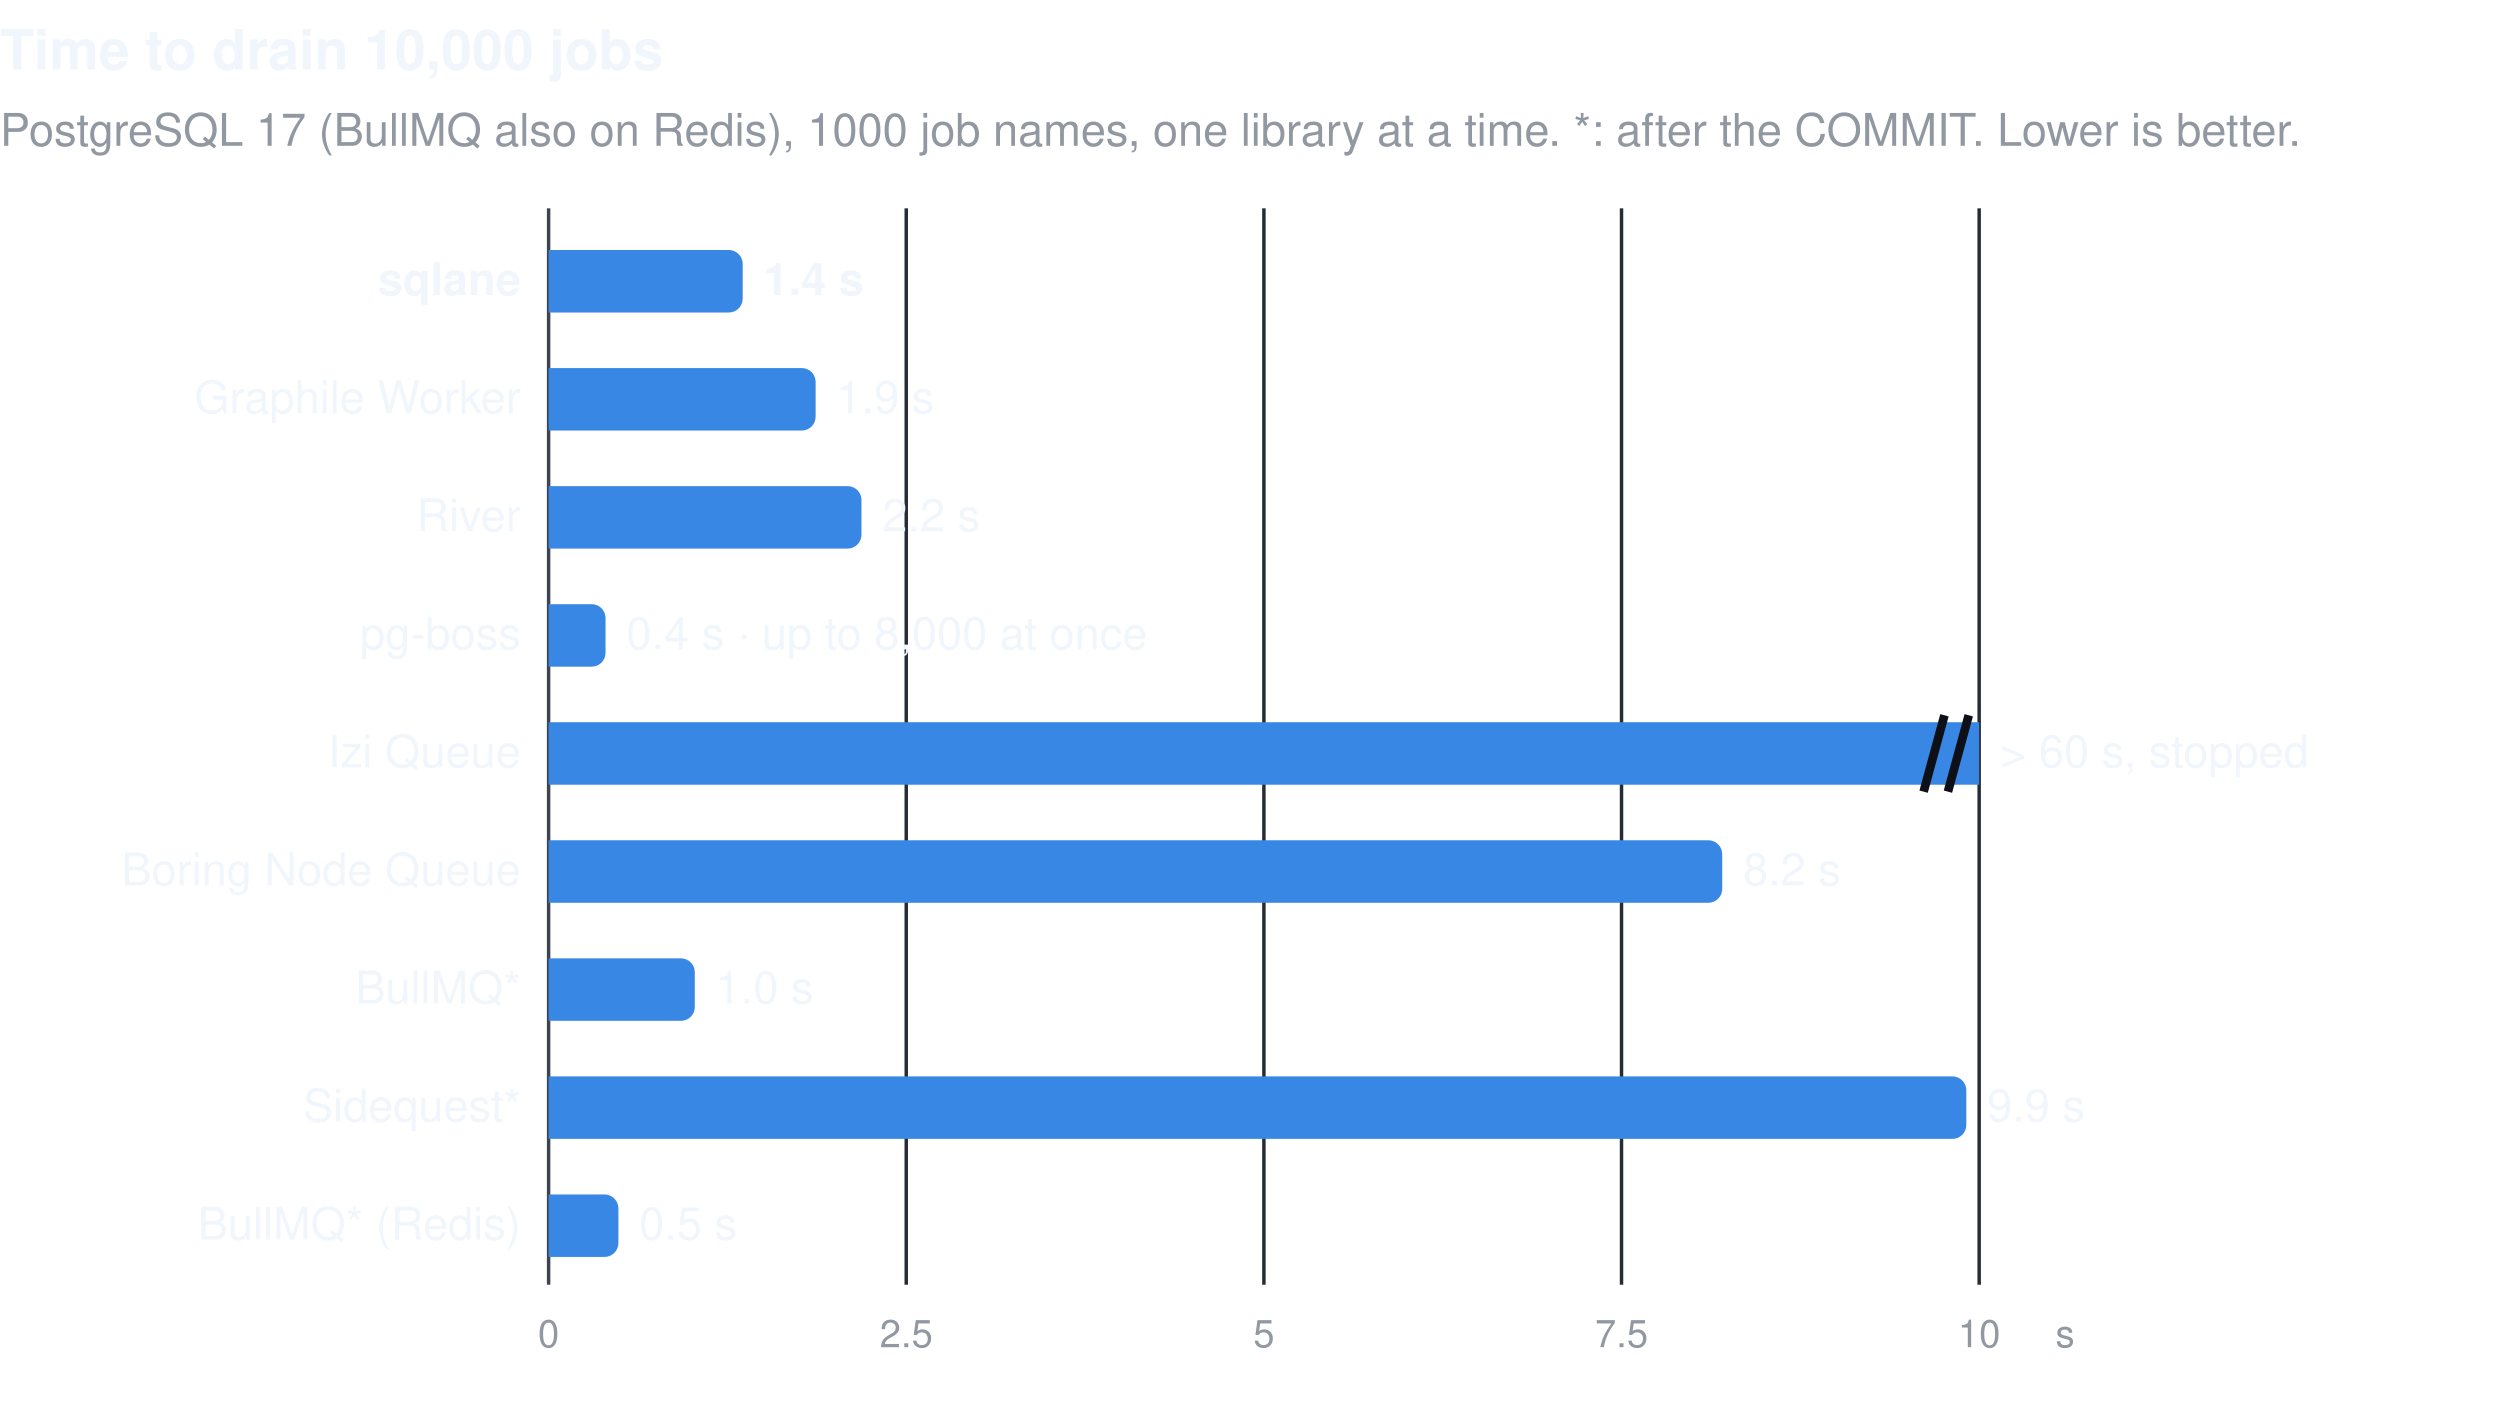
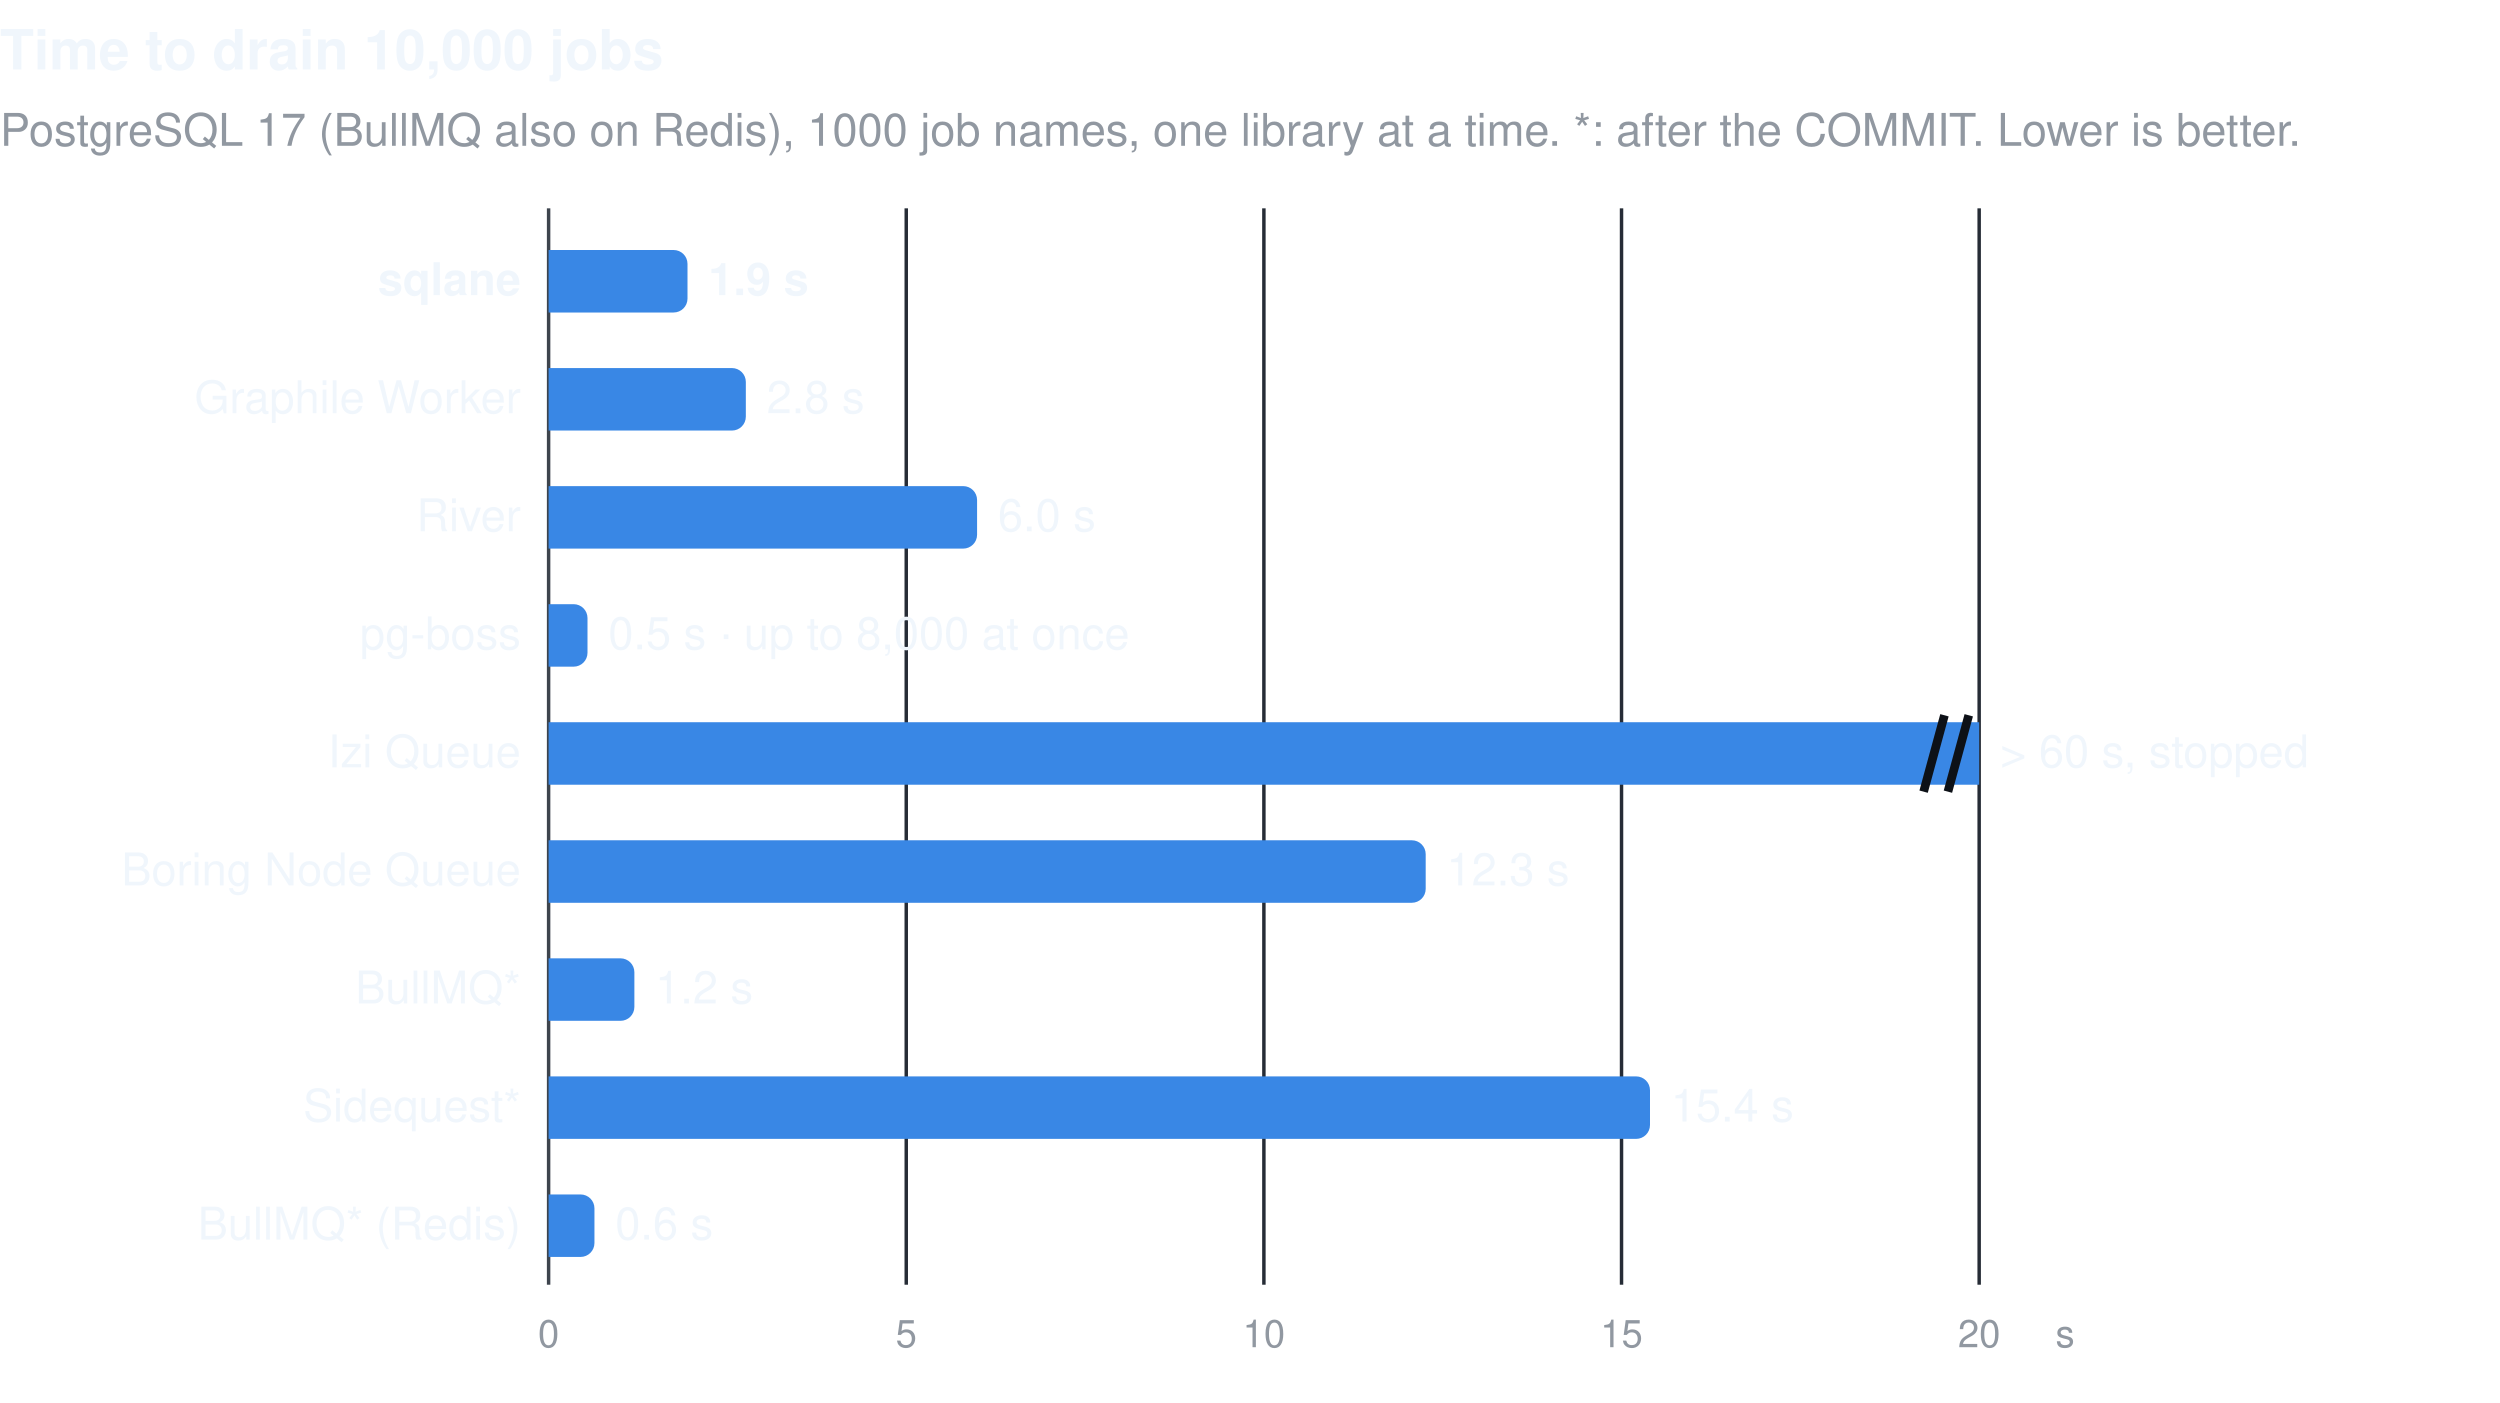
<svg xmlns="http://www.w3.org/2000/svg" width="720" height="404" viewBox="0 0 720 404" font-family="-apple-system, BlinkMacSystemFont, 'Segoe UI', Helvetica, Arial, sans-serif" role="img" aria-label="Time to drain 10,000 jobs">
  <text x="0" y="20" font-size="16" font-weight="600" fill="#f0f6fc">Time to drain 10,000 jobs</text>
  <text x="0" y="42" font-size="13" fill="#9198a1">PostgreSQL 17 (BullMQ also on Redis), 1000 job names, one library at a time. *: after the COMMIT. Lower is better.</text>
  <line x1="158.0" y1="60" x2="158.0" y2="370" stroke="#3d444d" />
  <text x="158.0" y="388" font-size="11" fill="#9198a1" text-anchor="middle">0</text>
  <line x1="261.0" y1="60" x2="261.0" y2="370" stroke="#262c36" />
-   <text x="261.0" y="388" font-size="11" fill="#9198a1" text-anchor="middle">2.5</text>
+   <text x="261.0" y="388" font-size="11" fill="#9198a1" text-anchor="middle">5</text>
  <line x1="364.0" y1="60" x2="364.0" y2="370" stroke="#262c36" />
-   <text x="364.0" y="388" font-size="11" fill="#9198a1" text-anchor="middle">5</text>
+   <text x="364.0" y="388" font-size="11" fill="#9198a1" text-anchor="middle">10</text>
  <line x1="467.0" y1="60" x2="467.0" y2="370" stroke="#262c36" />
-   <text x="467.0" y="388" font-size="11" fill="#9198a1" text-anchor="middle">7.5</text>
+   <text x="467.0" y="388" font-size="11" fill="#9198a1" text-anchor="middle">15</text>
  <line x1="570.0" y1="60" x2="570.0" y2="370" stroke="#262c36" />
-   <text x="570.0" y="388" font-size="11" fill="#9198a1" text-anchor="middle">10</text>
+   <text x="570.0" y="388" font-size="11" fill="#9198a1" text-anchor="middle">20</text>
  <text x="592" y="388" font-size="11" fill="#9198a1">s</text>
  <text x="150" y="85" font-size="13" fill="#f0f6fc" text-anchor="end" font-weight="600">sqlane</text>
-   <path d="M158,72H209.9A4,4 0 0 1 213.9,76V86A4,4 0 0 1 209.9,90H158Z" fill="#3987e5" />
-   <text x="219.9" y="85" font-size="13" fill="#f0f6fc" font-weight="600">1.4 s</text>
+   <path d="M158,72H194.0A4,4 0 0 1 198.0,76V86A4,4 0 0 1 194.0,90H158Z" fill="#3987e5" />
+   <text x="204.0" y="85" font-size="13" fill="#f0f6fc" font-weight="600">1.9 s</text>
  <text x="150" y="119" font-size="13" fill="#f0f6fc" text-anchor="end">Graphile Worker</text>
-   <path d="M158,106H230.9A4,4 0 0 1 234.9,110V120A4,4 0 0 1 230.9,124H158Z" fill="#3987e5" />
-   <text x="240.9" y="119" font-size="13" fill="#f0f6fc">1.9 s</text>
+   <path d="M158,106H210.8A4,4 0 0 1 214.8,110V120A4,4 0 0 1 210.8,124H158Z" fill="#3987e5" />
+   <text x="220.8" y="119" font-size="13" fill="#f0f6fc">2.8 s</text>
  <text x="150" y="153" font-size="13" fill="#f0f6fc" text-anchor="end">River</text>
-   <path d="M158,140H244.1A4,4 0 0 1 248.1,144V154A4,4 0 0 1 244.1,158H158Z" fill="#3987e5" />
-   <text x="254.1" y="153" font-size="13" fill="#f0f6fc">2.2 s</text>
+   <path d="M158,140H277.4A4,4 0 0 1 281.4,144V154A4,4 0 0 1 277.4,158H158Z" fill="#3987e5" />
+   <text x="287.4" y="153" font-size="13" fill="#f0f6fc">6.0 s</text>
  <text x="150" y="187" font-size="13" fill="#f0f6fc" text-anchor="end">pg-boss</text>
-   <path d="M158,174H170.4A4,4 0 0 1 174.4,178V188A4,4 0 0 1 170.4,192H158Z" fill="#3987e5" />
-   <text x="180.4" y="187" font-size="13" fill="#f0f6fc">0.4 s · up to 8,000 at once</text>
+   <path d="M158,174H165.2A4,4 0 0 1 169.2,178V188A4,4 0 0 1 165.2,192H158Z" fill="#3987e5" />
+   <text x="175.2" y="187" font-size="13" fill="#f0f6fc">0.5 s · up to 8,000 at once</text>
  <text x="150" y="221" font-size="13" fill="#f0f6fc" text-anchor="end">Izi Queue</text>
  <rect x="158" y="208" width="412.0" height="18" fill="#3987e5" />
  <path d="M554.0,228l6,-22" stroke="#0d1117" stroke-width="2.5" />
  <path d="M561.0,228l6,-22" stroke="#0d1117" stroke-width="2.5" />
  <text x="576.0" y="221" font-size="13" fill="#f0f6fc">&gt; 60 s, stopped</text>
  <text x="150" y="255" font-size="13" fill="#f0f6fc" text-anchor="end">Boring Node Queue</text>
-   <path d="M158,242H492.0A4,4 0 0 1 496.0,246V256A4,4 0 0 1 492.0,260H158Z" fill="#3987e5" />
-   <text x="502.0" y="255" font-size="13" fill="#f0f6fc">8.2 s</text>
+   <path d="M158,242H406.6A4,4 0 0 1 410.6,246V256A4,4 0 0 1 406.6,260H158Z" fill="#3987e5" />
+   <text x="416.6" y="255" font-size="13" fill="#f0f6fc">12.3 s</text>
  <text x="150" y="289" font-size="13" fill="#f0f6fc" text-anchor="end">BullMQ*</text>
-   <path d="M158,276H196.1A4,4 0 0 1 200.1,280V290A4,4 0 0 1 196.1,294H158Z" fill="#3987e5" />
-   <text x="206.1" y="289" font-size="13" fill="#f0f6fc">1.0 s</text>
+   <path d="M158,276H178.7A4,4 0 0 1 182.7,280V290A4,4 0 0 1 178.7,294H158Z" fill="#3987e5" />
+   <text x="188.7" y="289" font-size="13" fill="#f0f6fc">1.2 s</text>
  <text x="150" y="323" font-size="13" fill="#f0f6fc" text-anchor="end">Sidequest*</text>
-   <path d="M158,310H562.3A4,4 0 0 1 566.3,314V324A4,4 0 0 1 562.3,328H158Z" fill="#3987e5" />
-   <text x="572.3" y="323" font-size="13" fill="#f0f6fc">9.9 s</text>
+   <path d="M158,310H471.2A4,4 0 0 1 475.2,314V324A4,4 0 0 1 471.2,328H158Z" fill="#3987e5" />
+   <text x="481.2" y="323" font-size="13" fill="#f0f6fc">15.4 s</text>
  <text x="150" y="357" font-size="13" fill="#f0f6fc" text-anchor="end">BullMQ* (Redis)</text>
-   <path d="M158,344H174.1A4,4 0 0 1 178.1,348V358A4,4 0 0 1 174.1,362H158Z" fill="#3987e5" />
-   <text x="184.1" y="357" font-size="13" fill="#f0f6fc">0.5 s</text>
+   <path d="M158,344H167.2A4,4 0 0 1 171.2,348V358A4,4 0 0 1 167.2,362H158Z" fill="#3987e5" />
+   <text x="177.2" y="357" font-size="13" fill="#f0f6fc">0.6 s</text>
</svg>
